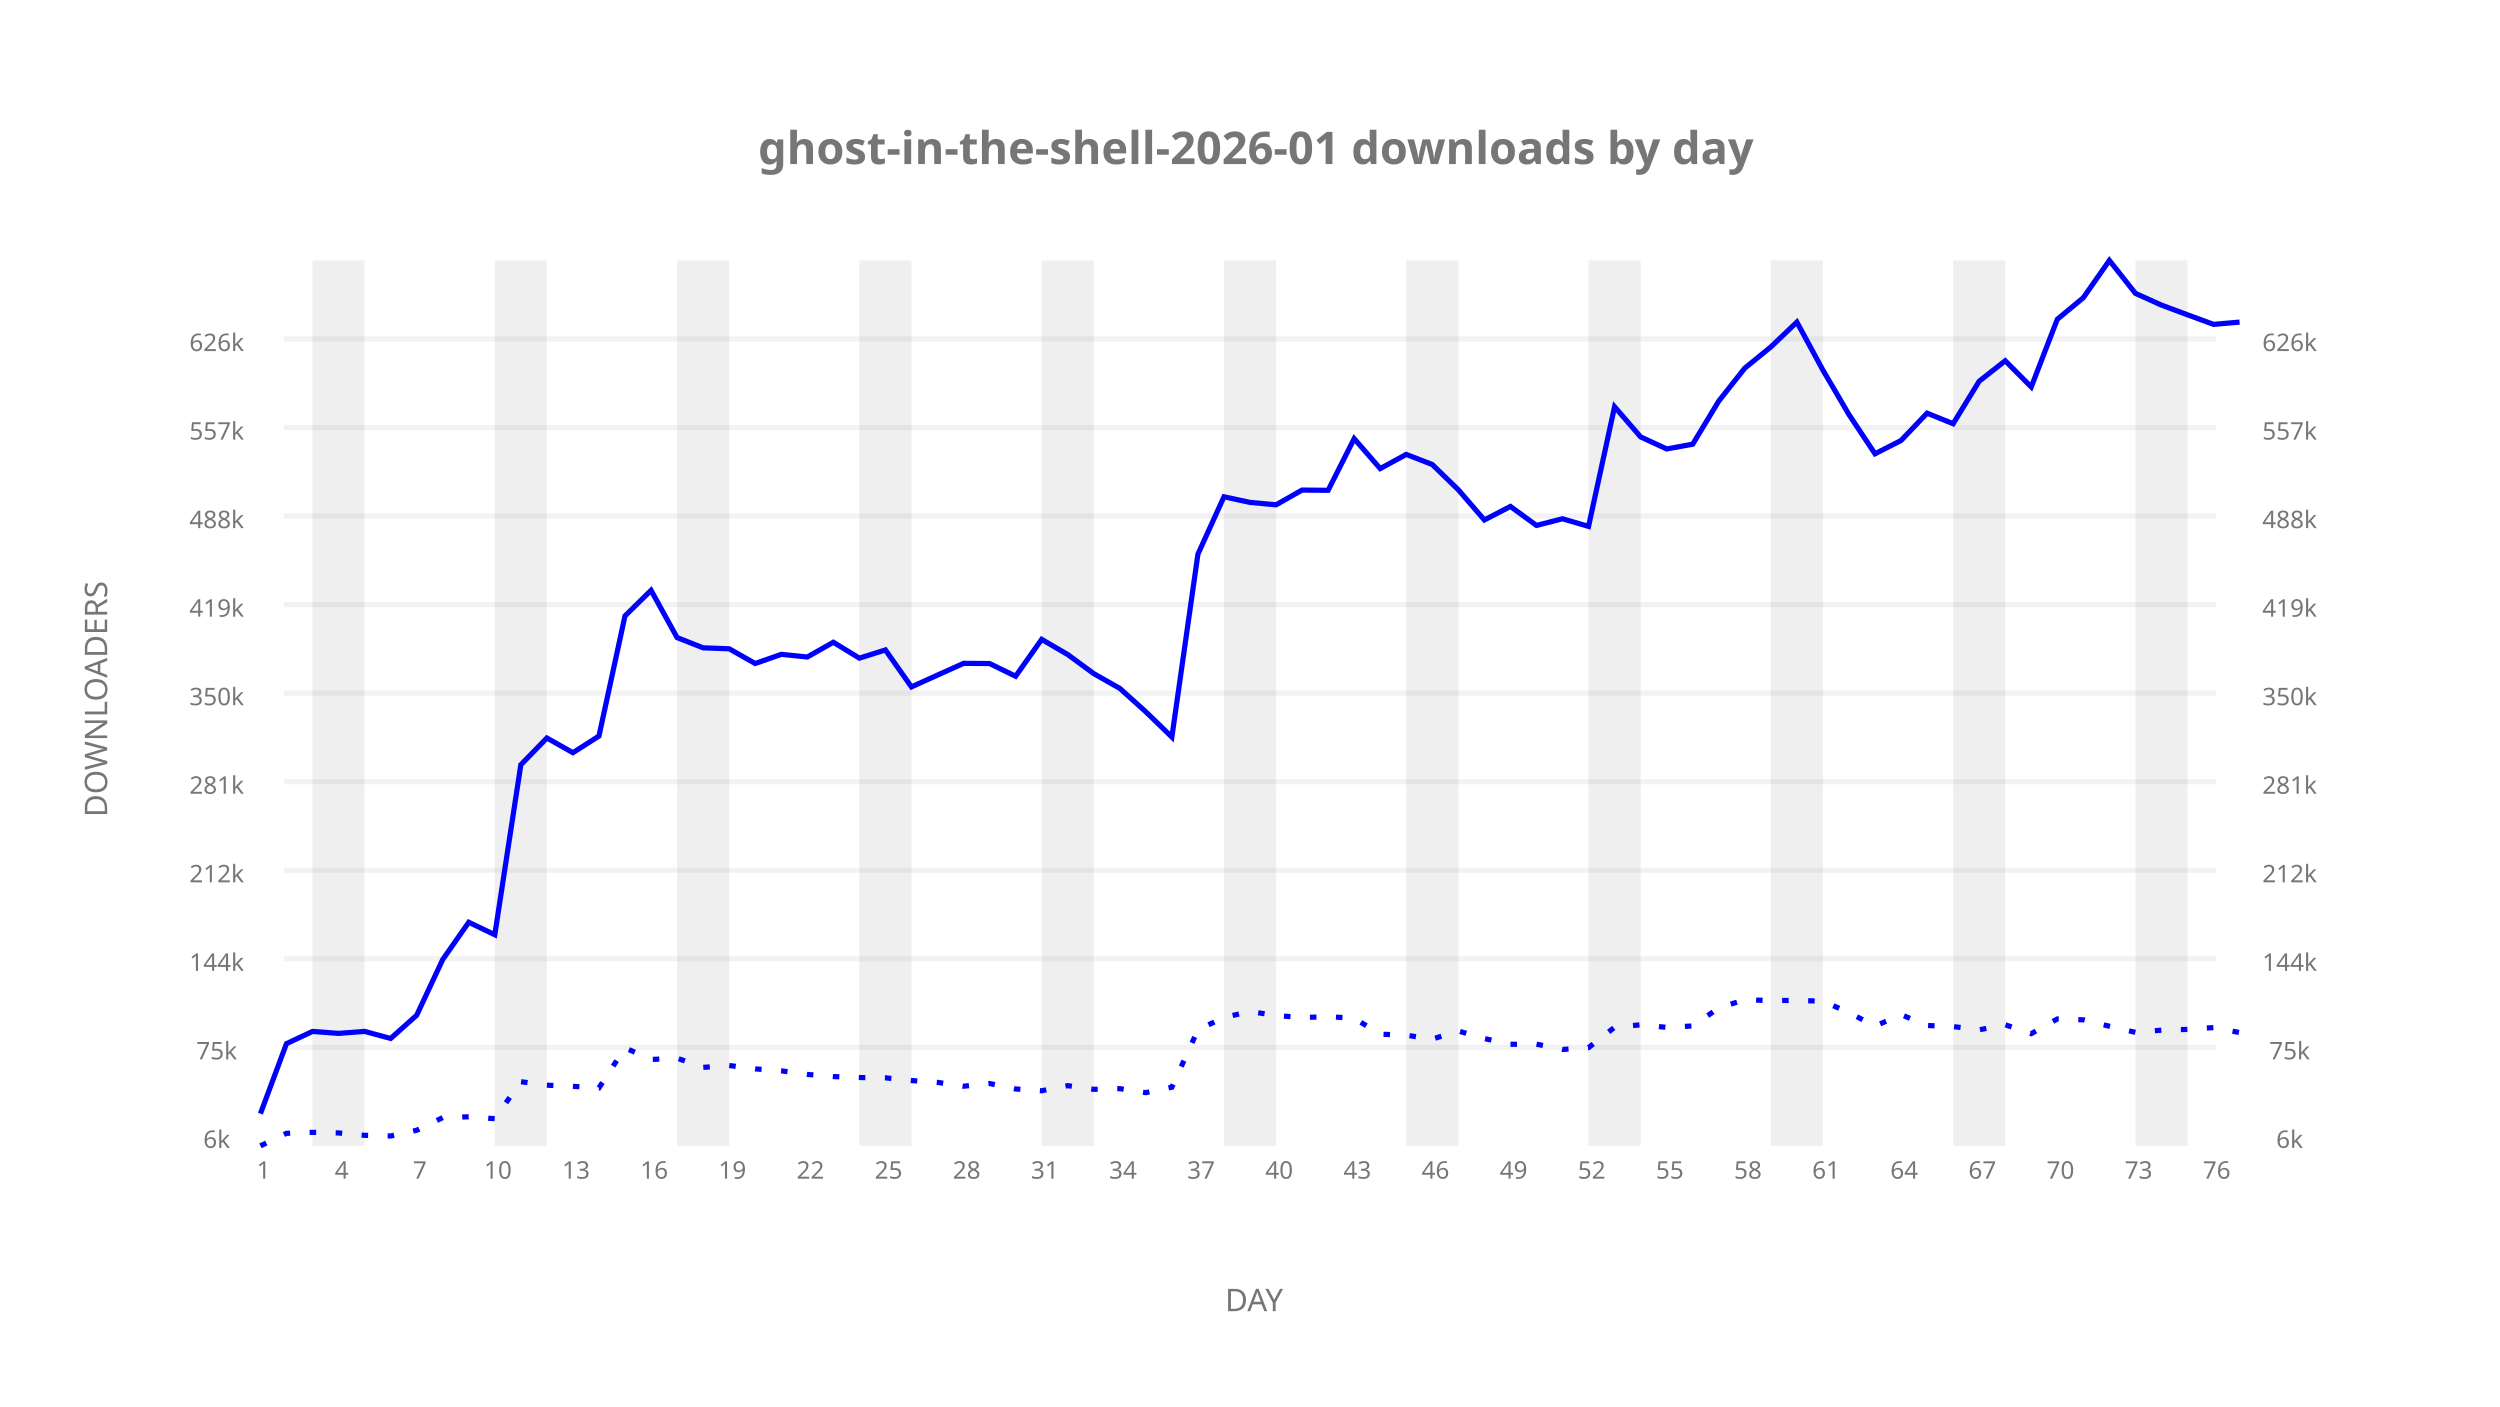
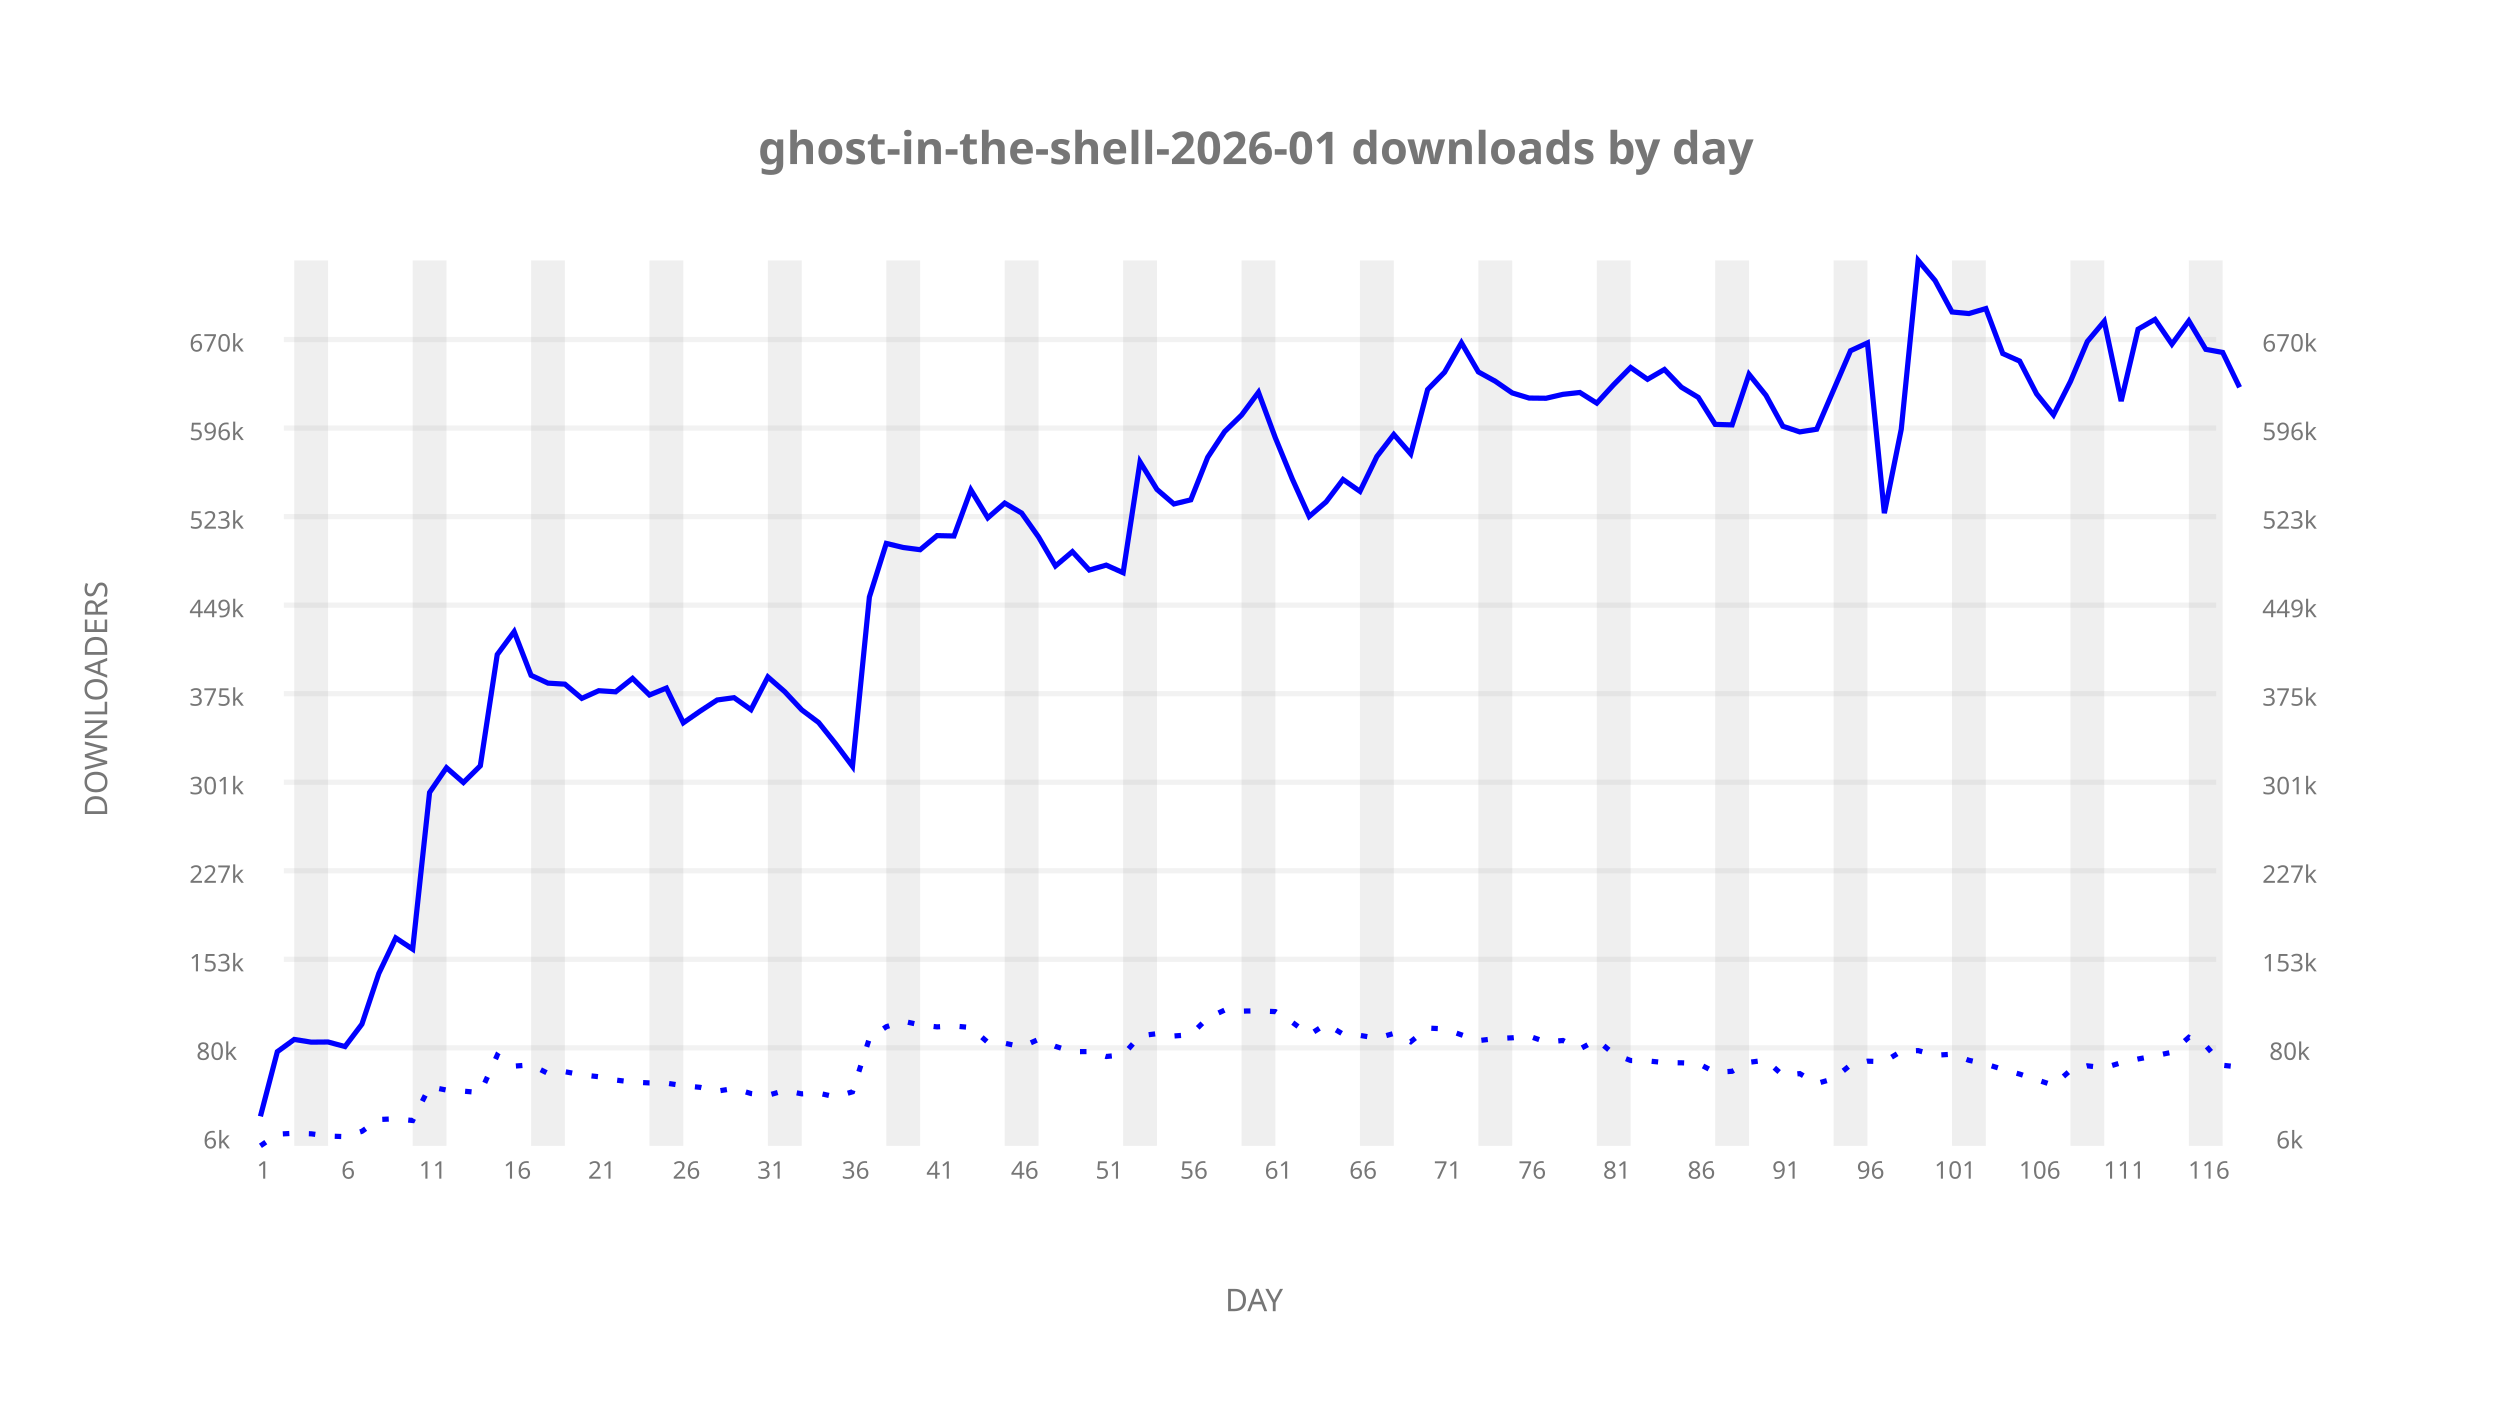
<svg xmlns="http://www.w3.org/2000/svg" xml:space="preserve" id="ghost-in-the-shell-2026-01-downloads-by-day-day" x="0px" y="0px" width="1920px" height="1080px" viewBox="0 0 1920 1080" enable-background="new 0 0 1920 1080" role="img">
  <g id="annotations">
    <text x="960" y="126" font-family="Atkinson Hyperlegible" font-size="26pt" text-anchor="middle" text-align="center" font-weight="600" font-style="normal" style="fill:rgb(118,118,118); fill-opacity:1; stroke:rgb(118,118,118); stroke-opacity:0; stroke-width:0.5"> ghost-in-the-shell-2026-01 downloads by day</text>
    <g id="axes-lines">
      <text x="960" y="1007" font-family="Atkinson Hyperlegible" font-size="18pt" text-anchor="middle" text-align="center" font-weight="500" font-style="normal" style="fill:rgb(118,118,118); fill-opacity:1; stroke:rgb(118,118,118); stroke-opacity:0; stroke-width:0.5"> DAY</text>
      <text x="73" y="540" font-family="Atkinson Hyperlegible" font-size="18pt" text-anchor="middle" text-align="center" dominant-baseline="central" font-weight="500" font-style="normal" style="fill:rgb(118,118,118); fill-opacity:1; stroke:rgb(118,118,118); stroke-opacity:0; stroke-width:0.5" transform="rotate(-90,73,540)"> DOWNLOADERS</text>
    </g>
    <g id="tic-y-label-lines">
-       <line x1="218" y1="804.366" x2="1702" y2="804.366" style="fill:rgb(0,0,255); fill-opacity:0; stroke:rgb(242,242,242); stroke-opacity:1; stroke-width:4" />
-       <line x1="218" y1="736.366" x2="1702" y2="736.366" style="fill:rgb(0,0,255); fill-opacity:0; stroke:rgb(242,242,242); stroke-opacity:1; stroke-width:4" />
-       <line x1="218" y1="668.366" x2="1702" y2="668.366" style="fill:rgb(0,0,255); fill-opacity:0; stroke:rgb(242,242,242); stroke-opacity:1; stroke-width:4" />
-       <line x1="218" y1="600.366" x2="1702" y2="600.366" style="fill:rgb(0,0,255); fill-opacity:0; stroke:rgb(242,242,242); stroke-opacity:1; stroke-width:4" />
-       <line x1="218" y1="532.366" x2="1702" y2="532.366" style="fill:rgb(0,0,255); fill-opacity:0; stroke:rgb(242,242,242); stroke-opacity:1; stroke-width:4" />
-       <line x1="218" y1="464.366" x2="1702" y2="464.366" style="fill:rgb(0,0,255); fill-opacity:0; stroke:rgb(242,242,242); stroke-opacity:1; stroke-width:4" />
-       <line x1="218" y1="396.366" x2="1702" y2="396.366" style="fill:rgb(0,0,255); fill-opacity:0; stroke:rgb(242,242,242); stroke-opacity:1; stroke-width:4" />
-       <line x1="218" y1="328.366" x2="1702" y2="328.366" style="fill:rgb(0,0,255); fill-opacity:0; stroke:rgb(242,242,242); stroke-opacity:1; stroke-width:4" />
-       <line x1="218" y1="260.366" x2="1702" y2="260.366" style="fill:rgb(0,0,255); fill-opacity:0; stroke:rgb(242,242,242); stroke-opacity:1; stroke-width:4" />
+       <line x1="218" y1="804.746" x2="1702" y2="804.746" style="fill:rgb(0,0,255); fill-opacity:0; stroke:rgb(242,242,242); stroke-opacity:1; stroke-width:4" />
+       <line x1="218" y1="736.746" x2="1702" y2="736.746" style="fill:rgb(0,0,255); fill-opacity:0; stroke:rgb(242,242,242); stroke-opacity:1; stroke-width:4" />
+       <line x1="218" y1="668.746" x2="1702" y2="668.746" style="fill:rgb(0,0,255); fill-opacity:0; stroke:rgb(242,242,242); stroke-opacity:1; stroke-width:4" />
+       <line x1="218" y1="600.746" x2="1702" y2="600.746" style="fill:rgb(0,0,255); fill-opacity:0; stroke:rgb(242,242,242); stroke-opacity:1; stroke-width:4" />
+       <line x1="218" y1="532.746" x2="1702" y2="532.746" style="fill:rgb(0,0,255); fill-opacity:0; stroke:rgb(242,242,242); stroke-opacity:1; stroke-width:4" />
+       <line x1="218" y1="464.746" x2="1702" y2="464.746" style="fill:rgb(0,0,255); fill-opacity:0; stroke:rgb(242,242,242); stroke-opacity:1; stroke-width:4" />
+       <line x1="218" y1="396.746" x2="1702" y2="396.746" style="fill:rgb(0,0,255); fill-opacity:0; stroke:rgb(242,242,242); stroke-opacity:1; stroke-width:4" />
+       <line x1="218" y1="328.746" x2="1702" y2="328.746" style="fill:rgb(0,0,255); fill-opacity:0; stroke:rgb(242,242,242); stroke-opacity:1; stroke-width:4" />
+       <line x1="218" y1="260.746" x2="1702" y2="260.746" style="fill:rgb(0,0,255); fill-opacity:0; stroke:rgb(242,242,242); stroke-opacity:1; stroke-width:4" />
    </g>
    <g id="tic-x-labels">
      <text x="200" y="898" font-family="Atkinson Hyperlegible" font-size="14pt" text-anchor="middle" text-align="center" dominant-baseline="central" font-weight="400" font-style="normal" style="fill:rgb(118,118,118); fill-opacity:1; stroke:rgb(118,118,118); stroke-opacity:0; stroke-width:0.5"> 1</text>
-       <text x="260" y="898" font-family="Atkinson Hyperlegible" font-size="14pt" text-anchor="middle" text-align="center" dominant-baseline="central" font-weight="400" font-style="normal" style="fill:rgb(118,118,118); fill-opacity:1; stroke:rgb(118,118,118); stroke-opacity:0; stroke-width:0.5"> 4</text>
-       <text x="320" y="898" font-family="Atkinson Hyperlegible" font-size="14pt" text-anchor="middle" text-align="center" dominant-baseline="central" font-weight="400" font-style="normal" style="fill:rgb(118,118,118); fill-opacity:1; stroke:rgb(118,118,118); stroke-opacity:0; stroke-width:0.5"> 7</text>
-       <text x="380" y="898" font-family="Atkinson Hyperlegible" font-size="14pt" text-anchor="middle" text-align="center" dominant-baseline="central" font-weight="400" font-style="normal" style="fill:rgb(118,118,118); fill-opacity:1; stroke:rgb(118,118,118); stroke-opacity:0; stroke-width:0.5"> 10</text>
-       <text x="440" y="898" font-family="Atkinson Hyperlegible" font-size="14pt" text-anchor="middle" text-align="center" dominant-baseline="central" font-weight="400" font-style="normal" style="fill:rgb(118,118,118); fill-opacity:1; stroke:rgb(118,118,118); stroke-opacity:0; stroke-width:0.5"> 13</text>
-       <text x="500" y="898" font-family="Atkinson Hyperlegible" font-size="14pt" text-anchor="middle" text-align="center" dominant-baseline="central" font-weight="400" font-style="normal" style="fill:rgb(118,118,118); fill-opacity:1; stroke:rgb(118,118,118); stroke-opacity:0; stroke-width:0.5"> 16</text>
-       <text x="560" y="898" font-family="Atkinson Hyperlegible" font-size="14pt" text-anchor="middle" text-align="center" dominant-baseline="central" font-weight="400" font-style="normal" style="fill:rgb(118,118,118); fill-opacity:1; stroke:rgb(118,118,118); stroke-opacity:0; stroke-width:0.5"> 19</text>
-       <text x="620" y="898" font-family="Atkinson Hyperlegible" font-size="14pt" text-anchor="middle" text-align="center" dominant-baseline="central" font-weight="400" font-style="normal" style="fill:rgb(118,118,118); fill-opacity:1; stroke:rgb(118,118,118); stroke-opacity:0; stroke-width:0.5"> 22</text>
-       <text x="680" y="898" font-family="Atkinson Hyperlegible" font-size="14pt" text-anchor="middle" text-align="center" dominant-baseline="central" font-weight="400" font-style="normal" style="fill:rgb(118,118,118); fill-opacity:1; stroke:rgb(118,118,118); stroke-opacity:0; stroke-width:0.5"> 25</text>
-       <text x="740" y="898" font-family="Atkinson Hyperlegible" font-size="14pt" text-anchor="middle" text-align="center" dominant-baseline="central" font-weight="400" font-style="normal" style="fill:rgb(118,118,118); fill-opacity:1; stroke:rgb(118,118,118); stroke-opacity:0; stroke-width:0.5"> 28</text>
-       <text x="800" y="898" font-family="Atkinson Hyperlegible" font-size="14pt" text-anchor="middle" text-align="center" dominant-baseline="central" font-weight="400" font-style="normal" style="fill:rgb(118,118,118); fill-opacity:1; stroke:rgb(118,118,118); stroke-opacity:0; stroke-width:0.5"> 31</text>
-       <text x="860" y="898" font-family="Atkinson Hyperlegible" font-size="14pt" text-anchor="middle" text-align="center" dominant-baseline="central" font-weight="400" font-style="normal" style="fill:rgb(118,118,118); fill-opacity:1; stroke:rgb(118,118,118); stroke-opacity:0; stroke-width:0.5"> 34</text>
-       <text x="920" y="898" font-family="Atkinson Hyperlegible" font-size="14pt" text-anchor="middle" text-align="center" dominant-baseline="central" font-weight="400" font-style="normal" style="fill:rgb(118,118,118); fill-opacity:1; stroke:rgb(118,118,118); stroke-opacity:0; stroke-width:0.5"> 37</text>
-       <text x="980" y="898" font-family="Atkinson Hyperlegible" font-size="14pt" text-anchor="middle" text-align="center" dominant-baseline="central" font-weight="400" font-style="normal" style="fill:rgb(118,118,118); fill-opacity:1; stroke:rgb(118,118,118); stroke-opacity:0; stroke-width:0.5"> 40</text>
-       <text x="1040" y="898" font-family="Atkinson Hyperlegible" font-size="14pt" text-anchor="middle" text-align="center" dominant-baseline="central" font-weight="400" font-style="normal" style="fill:rgb(118,118,118); fill-opacity:1; stroke:rgb(118,118,118); stroke-opacity:0; stroke-width:0.5"> 43</text>
-       <text x="1100" y="898" font-family="Atkinson Hyperlegible" font-size="14pt" text-anchor="middle" text-align="center" dominant-baseline="central" font-weight="400" font-style="normal" style="fill:rgb(118,118,118); fill-opacity:1; stroke:rgb(118,118,118); stroke-opacity:0; stroke-width:0.5"> 46</text>
-       <text x="1160" y="898" font-family="Atkinson Hyperlegible" font-size="14pt" text-anchor="middle" text-align="center" dominant-baseline="central" font-weight="400" font-style="normal" style="fill:rgb(118,118,118); fill-opacity:1; stroke:rgb(118,118,118); stroke-opacity:0; stroke-width:0.5"> 49</text>
-       <text x="1220" y="898" font-family="Atkinson Hyperlegible" font-size="14pt" text-anchor="middle" text-align="center" dominant-baseline="central" font-weight="400" font-style="normal" style="fill:rgb(118,118,118); fill-opacity:1; stroke:rgb(118,118,118); stroke-opacity:0; stroke-width:0.5"> 52</text>
-       <text x="1280" y="898" font-family="Atkinson Hyperlegible" font-size="14pt" text-anchor="middle" text-align="center" dominant-baseline="central" font-weight="400" font-style="normal" style="fill:rgb(118,118,118); fill-opacity:1; stroke:rgb(118,118,118); stroke-opacity:0; stroke-width:0.5"> 55</text>
-       <text x="1340" y="898" font-family="Atkinson Hyperlegible" font-size="14pt" text-anchor="middle" text-align="center" dominant-baseline="central" font-weight="400" font-style="normal" style="fill:rgb(118,118,118); fill-opacity:1; stroke:rgb(118,118,118); stroke-opacity:0; stroke-width:0.5"> 58</text>
-       <text x="1400" y="898" font-family="Atkinson Hyperlegible" font-size="14pt" text-anchor="middle" text-align="center" dominant-baseline="central" font-weight="400" font-style="normal" style="fill:rgb(118,118,118); fill-opacity:1; stroke:rgb(118,118,118); stroke-opacity:0; stroke-width:0.5"> 61</text>
-       <text x="1460" y="898" font-family="Atkinson Hyperlegible" font-size="14pt" text-anchor="middle" text-align="center" dominant-baseline="central" font-weight="400" font-style="normal" style="fill:rgb(118,118,118); fill-opacity:1; stroke:rgb(118,118,118); stroke-opacity:0; stroke-width:0.5"> 64</text>
-       <text x="1520" y="898" font-family="Atkinson Hyperlegible" font-size="14pt" text-anchor="middle" text-align="center" dominant-baseline="central" font-weight="400" font-style="normal" style="fill:rgb(118,118,118); fill-opacity:1; stroke:rgb(118,118,118); stroke-opacity:0; stroke-width:0.5"> 67</text>
-       <text x="1580" y="898" font-family="Atkinson Hyperlegible" font-size="14pt" text-anchor="middle" text-align="center" dominant-baseline="central" font-weight="400" font-style="normal" style="fill:rgb(118,118,118); fill-opacity:1; stroke:rgb(118,118,118); stroke-opacity:0; stroke-width:0.5"> 70</text>
-       <text x="1640" y="898" font-family="Atkinson Hyperlegible" font-size="14pt" text-anchor="middle" text-align="center" dominant-baseline="central" font-weight="400" font-style="normal" style="fill:rgb(118,118,118); fill-opacity:1; stroke:rgb(118,118,118); stroke-opacity:0; stroke-width:0.5"> 73</text>
-       <text x="1700" y="898" font-family="Atkinson Hyperlegible" font-size="14pt" text-anchor="middle" text-align="center" dominant-baseline="central" font-weight="400" font-style="normal" style="fill:rgb(118,118,118); fill-opacity:1; stroke:rgb(118,118,118); stroke-opacity:0; stroke-width:0.5"> 76</text>
+       <text x="264.957" y="898" font-family="Atkinson Hyperlegible" font-size="14pt" text-anchor="middle" text-align="center" dominant-baseline="central" font-weight="400" font-style="normal" style="fill:rgb(118,118,118); fill-opacity:1; stroke:rgb(118,118,118); stroke-opacity:0; stroke-width:0.5"> 6</text>
+       <text x="329.915" y="898" font-family="Atkinson Hyperlegible" font-size="14pt" text-anchor="middle" text-align="center" dominant-baseline="central" font-weight="400" font-style="normal" style="fill:rgb(118,118,118); fill-opacity:1; stroke:rgb(118,118,118); stroke-opacity:0; stroke-width:0.5"> 11</text>
+       <text x="394.872" y="898" font-family="Atkinson Hyperlegible" font-size="14pt" text-anchor="middle" text-align="center" dominant-baseline="central" font-weight="400" font-style="normal" style="fill:rgb(118,118,118); fill-opacity:1; stroke:rgb(118,118,118); stroke-opacity:0; stroke-width:0.5"> 16</text>
+       <text x="459.829" y="898" font-family="Atkinson Hyperlegible" font-size="14pt" text-anchor="middle" text-align="center" dominant-baseline="central" font-weight="400" font-style="normal" style="fill:rgb(118,118,118); fill-opacity:1; stroke:rgb(118,118,118); stroke-opacity:0; stroke-width:0.5"> 21</text>
+       <text x="524.786" y="898" font-family="Atkinson Hyperlegible" font-size="14pt" text-anchor="middle" text-align="center" dominant-baseline="central" font-weight="400" font-style="normal" style="fill:rgb(118,118,118); fill-opacity:1; stroke:rgb(118,118,118); stroke-opacity:0; stroke-width:0.5"> 26</text>
+       <text x="589.744" y="898" font-family="Atkinson Hyperlegible" font-size="14pt" text-anchor="middle" text-align="center" dominant-baseline="central" font-weight="400" font-style="normal" style="fill:rgb(118,118,118); fill-opacity:1; stroke:rgb(118,118,118); stroke-opacity:0; stroke-width:0.5"> 31</text>
+       <text x="654.701" y="898" font-family="Atkinson Hyperlegible" font-size="14pt" text-anchor="middle" text-align="center" dominant-baseline="central" font-weight="400" font-style="normal" style="fill:rgb(118,118,118); fill-opacity:1; stroke:rgb(118,118,118); stroke-opacity:0; stroke-width:0.5"> 36</text>
+       <text x="719.658" y="898" font-family="Atkinson Hyperlegible" font-size="14pt" text-anchor="middle" text-align="center" dominant-baseline="central" font-weight="400" font-style="normal" style="fill:rgb(118,118,118); fill-opacity:1; stroke:rgb(118,118,118); stroke-opacity:0; stroke-width:0.5"> 41</text>
+       <text x="784.615" y="898" font-family="Atkinson Hyperlegible" font-size="14pt" text-anchor="middle" text-align="center" dominant-baseline="central" font-weight="400" font-style="normal" style="fill:rgb(118,118,118); fill-opacity:1; stroke:rgb(118,118,118); stroke-opacity:0; stroke-width:0.5"> 46</text>
+       <text x="849.573" y="898" font-family="Atkinson Hyperlegible" font-size="14pt" text-anchor="middle" text-align="center" dominant-baseline="central" font-weight="400" font-style="normal" style="fill:rgb(118,118,118); fill-opacity:1; stroke:rgb(118,118,118); stroke-opacity:0; stroke-width:0.5"> 51</text>
+       <text x="914.53" y="898" font-family="Atkinson Hyperlegible" font-size="14pt" text-anchor="middle" text-align="center" dominant-baseline="central" font-weight="400" font-style="normal" style="fill:rgb(118,118,118); fill-opacity:1; stroke:rgb(118,118,118); stroke-opacity:0; stroke-width:0.5"> 56</text>
+       <text x="979.487" y="898" font-family="Atkinson Hyperlegible" font-size="14pt" text-anchor="middle" text-align="center" dominant-baseline="central" font-weight="400" font-style="normal" style="fill:rgb(118,118,118); fill-opacity:1; stroke:rgb(118,118,118); stroke-opacity:0; stroke-width:0.5"> 61</text>
+       <text x="1044.444" y="898" font-family="Atkinson Hyperlegible" font-size="14pt" text-anchor="middle" text-align="center" dominant-baseline="central" font-weight="400" font-style="normal" style="fill:rgb(118,118,118); fill-opacity:1; stroke:rgb(118,118,118); stroke-opacity:0; stroke-width:0.5"> 66</text>
+       <text x="1109.402" y="898" font-family="Atkinson Hyperlegible" font-size="14pt" text-anchor="middle" text-align="center" dominant-baseline="central" font-weight="400" font-style="normal" style="fill:rgb(118,118,118); fill-opacity:1; stroke:rgb(118,118,118); stroke-opacity:0; stroke-width:0.5"> 71</text>
+       <text x="1174.359" y="898" font-family="Atkinson Hyperlegible" font-size="14pt" text-anchor="middle" text-align="center" dominant-baseline="central" font-weight="400" font-style="normal" style="fill:rgb(118,118,118); fill-opacity:1; stroke:rgb(118,118,118); stroke-opacity:0; stroke-width:0.5"> 76</text>
+       <text x="1239.316" y="898" font-family="Atkinson Hyperlegible" font-size="14pt" text-anchor="middle" text-align="center" dominant-baseline="central" font-weight="400" font-style="normal" style="fill:rgb(118,118,118); fill-opacity:1; stroke:rgb(118,118,118); stroke-opacity:0; stroke-width:0.5"> 81</text>
+       <text x="1304.274" y="898" font-family="Atkinson Hyperlegible" font-size="14pt" text-anchor="middle" text-align="center" dominant-baseline="central" font-weight="400" font-style="normal" style="fill:rgb(118,118,118); fill-opacity:1; stroke:rgb(118,118,118); stroke-opacity:0; stroke-width:0.5"> 86</text>
+       <text x="1369.231" y="898" font-family="Atkinson Hyperlegible" font-size="14pt" text-anchor="middle" text-align="center" dominant-baseline="central" font-weight="400" font-style="normal" style="fill:rgb(118,118,118); fill-opacity:1; stroke:rgb(118,118,118); stroke-opacity:0; stroke-width:0.5"> 91</text>
+       <text x="1434.188" y="898" font-family="Atkinson Hyperlegible" font-size="14pt" text-anchor="middle" text-align="center" dominant-baseline="central" font-weight="400" font-style="normal" style="fill:rgb(118,118,118); fill-opacity:1; stroke:rgb(118,118,118); stroke-opacity:0; stroke-width:0.5"> 96</text>
+       <text x="1499.145" y="898" font-family="Atkinson Hyperlegible" font-size="14pt" text-anchor="middle" text-align="center" dominant-baseline="central" font-weight="400" font-style="normal" style="fill:rgb(118,118,118); fill-opacity:1; stroke:rgb(118,118,118); stroke-opacity:0; stroke-width:0.5"> 101</text>
+       <text x="1564.103" y="898" font-family="Atkinson Hyperlegible" font-size="14pt" text-anchor="middle" text-align="center" dominant-baseline="central" font-weight="400" font-style="normal" style="fill:rgb(118,118,118); fill-opacity:1; stroke:rgb(118,118,118); stroke-opacity:0; stroke-width:0.5"> 106</text>
+       <text x="1629.06" y="898" font-family="Atkinson Hyperlegible" font-size="14pt" text-anchor="middle" text-align="center" dominant-baseline="central" font-weight="400" font-style="normal" style="fill:rgb(118,118,118); fill-opacity:1; stroke:rgb(118,118,118); stroke-opacity:0; stroke-width:0.5"> 111</text>
+       <text x="1694.017" y="898" font-family="Atkinson Hyperlegible" font-size="14pt" text-anchor="middle" text-align="center" dominant-baseline="central" font-weight="400" font-style="normal" style="fill:rgb(118,118,118); fill-opacity:1; stroke:rgb(118,118,118); stroke-opacity:0; stroke-width:0.5"> 116</text>
    </g>
    <g id="tic-y-labels">
-       <text x="164" y="874.366" font-family="Atkinson Hyperlegible" font-size="14pt" text-anchor="middle" text-align="center" dominant-baseline="central" font-weight="400" font-style="normal" style="fill:rgb(118,118,118); fill-opacity:1; stroke:rgb(118,118,118); stroke-opacity:0; stroke-width:0.5"> 6k</text>
-       <text x="1756" y="874.366" font-family="Atkinson Hyperlegible" font-size="14pt" text-anchor="middle" text-align="center" dominant-baseline="central" font-weight="400" font-style="normal" style="fill:rgb(118,118,118); fill-opacity:1; stroke:rgb(118,118,118); stroke-opacity:0; stroke-width:0.5"> 6k</text>
-       <text x="164" y="806.366" font-family="Atkinson Hyperlegible" font-size="14pt" text-anchor="middle" text-align="center" dominant-baseline="central" font-weight="400" font-style="normal" style="fill:rgb(118,118,118); fill-opacity:1; stroke:rgb(118,118,118); stroke-opacity:0; stroke-width:0.5"> 75k</text>
-       <text x="1756" y="806.366" font-family="Atkinson Hyperlegible" font-size="14pt" text-anchor="middle" text-align="center" dominant-baseline="central" font-weight="400" font-style="normal" style="fill:rgb(118,118,118); fill-opacity:1; stroke:rgb(118,118,118); stroke-opacity:0; stroke-width:0.5"> 75k</text>
-       <text x="164" y="738.366" font-family="Atkinson Hyperlegible" font-size="14pt" text-anchor="middle" text-align="center" dominant-baseline="central" font-weight="400" font-style="normal" style="fill:rgb(118,118,118); fill-opacity:1; stroke:rgb(118,118,118); stroke-opacity:0; stroke-width:0.5"> 144k</text>
-       <text x="1756" y="738.366" font-family="Atkinson Hyperlegible" font-size="14pt" text-anchor="middle" text-align="center" dominant-baseline="central" font-weight="400" font-style="normal" style="fill:rgb(118,118,118); fill-opacity:1; stroke:rgb(118,118,118); stroke-opacity:0; stroke-width:0.5"> 144k</text>
-       <text x="164" y="670.366" font-family="Atkinson Hyperlegible" font-size="14pt" text-anchor="middle" text-align="center" dominant-baseline="central" font-weight="400" font-style="normal" style="fill:rgb(118,118,118); fill-opacity:1; stroke:rgb(118,118,118); stroke-opacity:0; stroke-width:0.5"> 212k</text>
-       <text x="1756" y="670.366" font-family="Atkinson Hyperlegible" font-size="14pt" text-anchor="middle" text-align="center" dominant-baseline="central" font-weight="400" font-style="normal" style="fill:rgb(118,118,118); fill-opacity:1; stroke:rgb(118,118,118); stroke-opacity:0; stroke-width:0.5"> 212k</text>
-       <text x="164" y="602.366" font-family="Atkinson Hyperlegible" font-size="14pt" text-anchor="middle" text-align="center" dominant-baseline="central" font-weight="400" font-style="normal" style="fill:rgb(118,118,118); fill-opacity:1; stroke:rgb(118,118,118); stroke-opacity:0; stroke-width:0.5"> 281k</text>
-       <text x="1756" y="602.366" font-family="Atkinson Hyperlegible" font-size="14pt" text-anchor="middle" text-align="center" dominant-baseline="central" font-weight="400" font-style="normal" style="fill:rgb(118,118,118); fill-opacity:1; stroke:rgb(118,118,118); stroke-opacity:0; stroke-width:0.5"> 281k</text>
-       <text x="164" y="534.366" font-family="Atkinson Hyperlegible" font-size="14pt" text-anchor="middle" text-align="center" dominant-baseline="central" font-weight="400" font-style="normal" style="fill:rgb(118,118,118); fill-opacity:1; stroke:rgb(118,118,118); stroke-opacity:0; stroke-width:0.5"> 350k</text>
-       <text x="1756" y="534.366" font-family="Atkinson Hyperlegible" font-size="14pt" text-anchor="middle" text-align="center" dominant-baseline="central" font-weight="400" font-style="normal" style="fill:rgb(118,118,118); fill-opacity:1; stroke:rgb(118,118,118); stroke-opacity:0; stroke-width:0.5"> 350k</text>
-       <text x="164" y="466.366" font-family="Atkinson Hyperlegible" font-size="14pt" text-anchor="middle" text-align="center" dominant-baseline="central" font-weight="400" font-style="normal" style="fill:rgb(118,118,118); fill-opacity:1; stroke:rgb(118,118,118); stroke-opacity:0; stroke-width:0.5"> 419k</text>
-       <text x="1756" y="466.366" font-family="Atkinson Hyperlegible" font-size="14pt" text-anchor="middle" text-align="center" dominant-baseline="central" font-weight="400" font-style="normal" style="fill:rgb(118,118,118); fill-opacity:1; stroke:rgb(118,118,118); stroke-opacity:0; stroke-width:0.5"> 419k</text>
-       <text x="164" y="398.366" font-family="Atkinson Hyperlegible" font-size="14pt" text-anchor="middle" text-align="center" dominant-baseline="central" font-weight="400" font-style="normal" style="fill:rgb(118,118,118); fill-opacity:1; stroke:rgb(118,118,118); stroke-opacity:0; stroke-width:0.5"> 488k</text>
-       <text x="1756" y="398.366" font-family="Atkinson Hyperlegible" font-size="14pt" text-anchor="middle" text-align="center" dominant-baseline="central" font-weight="400" font-style="normal" style="fill:rgb(118,118,118); fill-opacity:1; stroke:rgb(118,118,118); stroke-opacity:0; stroke-width:0.5"> 488k</text>
-       <text x="164" y="330.366" font-family="Atkinson Hyperlegible" font-size="14pt" text-anchor="middle" text-align="center" dominant-baseline="central" font-weight="400" font-style="normal" style="fill:rgb(118,118,118); fill-opacity:1; stroke:rgb(118,118,118); stroke-opacity:0; stroke-width:0.5"> 557k</text>
-       <text x="1756" y="330.366" font-family="Atkinson Hyperlegible" font-size="14pt" text-anchor="middle" text-align="center" dominant-baseline="central" font-weight="400" font-style="normal" style="fill:rgb(118,118,118); fill-opacity:1; stroke:rgb(118,118,118); stroke-opacity:0; stroke-width:0.5"> 557k</text>
-       <text x="164" y="262.366" font-family="Atkinson Hyperlegible" font-size="14pt" text-anchor="middle" text-align="center" dominant-baseline="central" font-weight="400" font-style="normal" style="fill:rgb(118,118,118); fill-opacity:1; stroke:rgb(118,118,118); stroke-opacity:0; stroke-width:0.5"> 626k</text>
-       <text x="1756" y="262.366" font-family="Atkinson Hyperlegible" font-size="14pt" text-anchor="middle" text-align="center" dominant-baseline="central" font-weight="400" font-style="normal" style="fill:rgb(118,118,118); fill-opacity:1; stroke:rgb(118,118,118); stroke-opacity:0; stroke-width:0.5"> 626k</text>
+       <text x="164" y="874.746" font-family="Atkinson Hyperlegible" font-size="14pt" text-anchor="middle" text-align="center" dominant-baseline="central" font-weight="400" font-style="normal" style="fill:rgb(118,118,118); fill-opacity:1; stroke:rgb(118,118,118); stroke-opacity:0; stroke-width:0.5"> 6k</text>
+       <text x="1756" y="874.746" font-family="Atkinson Hyperlegible" font-size="14pt" text-anchor="middle" text-align="center" dominant-baseline="central" font-weight="400" font-style="normal" style="fill:rgb(118,118,118); fill-opacity:1; stroke:rgb(118,118,118); stroke-opacity:0; stroke-width:0.5"> 6k</text>
+       <text x="164" y="806.746" font-family="Atkinson Hyperlegible" font-size="14pt" text-anchor="middle" text-align="center" dominant-baseline="central" font-weight="400" font-style="normal" style="fill:rgb(118,118,118); fill-opacity:1; stroke:rgb(118,118,118); stroke-opacity:0; stroke-width:0.5"> 80k</text>
+       <text x="1756" y="806.746" font-family="Atkinson Hyperlegible" font-size="14pt" text-anchor="middle" text-align="center" dominant-baseline="central" font-weight="400" font-style="normal" style="fill:rgb(118,118,118); fill-opacity:1; stroke:rgb(118,118,118); stroke-opacity:0; stroke-width:0.5"> 80k</text>
+       <text x="164" y="738.746" font-family="Atkinson Hyperlegible" font-size="14pt" text-anchor="middle" text-align="center" dominant-baseline="central" font-weight="400" font-style="normal" style="fill:rgb(118,118,118); fill-opacity:1; stroke:rgb(118,118,118); stroke-opacity:0; stroke-width:0.5"> 153k</text>
+       <text x="1756" y="738.746" font-family="Atkinson Hyperlegible" font-size="14pt" text-anchor="middle" text-align="center" dominant-baseline="central" font-weight="400" font-style="normal" style="fill:rgb(118,118,118); fill-opacity:1; stroke:rgb(118,118,118); stroke-opacity:0; stroke-width:0.5"> 153k</text>
+       <text x="164" y="670.746" font-family="Atkinson Hyperlegible" font-size="14pt" text-anchor="middle" text-align="center" dominant-baseline="central" font-weight="400" font-style="normal" style="fill:rgb(118,118,118); fill-opacity:1; stroke:rgb(118,118,118); stroke-opacity:0; stroke-width:0.5"> 227k</text>
+       <text x="1756" y="670.746" font-family="Atkinson Hyperlegible" font-size="14pt" text-anchor="middle" text-align="center" dominant-baseline="central" font-weight="400" font-style="normal" style="fill:rgb(118,118,118); fill-opacity:1; stroke:rgb(118,118,118); stroke-opacity:0; stroke-width:0.5"> 227k</text>
+       <text x="164" y="602.746" font-family="Atkinson Hyperlegible" font-size="14pt" text-anchor="middle" text-align="center" dominant-baseline="central" font-weight="400" font-style="normal" style="fill:rgb(118,118,118); fill-opacity:1; stroke:rgb(118,118,118); stroke-opacity:0; stroke-width:0.5"> 301k</text>
+       <text x="1756" y="602.746" font-family="Atkinson Hyperlegible" font-size="14pt" text-anchor="middle" text-align="center" dominant-baseline="central" font-weight="400" font-style="normal" style="fill:rgb(118,118,118); fill-opacity:1; stroke:rgb(118,118,118); stroke-opacity:0; stroke-width:0.5"> 301k</text>
+       <text x="164" y="534.746" font-family="Atkinson Hyperlegible" font-size="14pt" text-anchor="middle" text-align="center" dominant-baseline="central" font-weight="400" font-style="normal" style="fill:rgb(118,118,118); fill-opacity:1; stroke:rgb(118,118,118); stroke-opacity:0; stroke-width:0.5"> 375k</text>
+       <text x="1756" y="534.746" font-family="Atkinson Hyperlegible" font-size="14pt" text-anchor="middle" text-align="center" dominant-baseline="central" font-weight="400" font-style="normal" style="fill:rgb(118,118,118); fill-opacity:1; stroke:rgb(118,118,118); stroke-opacity:0; stroke-width:0.5"> 375k</text>
+       <text x="164" y="466.746" font-family="Atkinson Hyperlegible" font-size="14pt" text-anchor="middle" text-align="center" dominant-baseline="central" font-weight="400" font-style="normal" style="fill:rgb(118,118,118); fill-opacity:1; stroke:rgb(118,118,118); stroke-opacity:0; stroke-width:0.5"> 449k</text>
+       <text x="1756" y="466.746" font-family="Atkinson Hyperlegible" font-size="14pt" text-anchor="middle" text-align="center" dominant-baseline="central" font-weight="400" font-style="normal" style="fill:rgb(118,118,118); fill-opacity:1; stroke:rgb(118,118,118); stroke-opacity:0; stroke-width:0.5"> 449k</text>
+       <text x="164" y="398.746" font-family="Atkinson Hyperlegible" font-size="14pt" text-anchor="middle" text-align="center" dominant-baseline="central" font-weight="400" font-style="normal" style="fill:rgb(118,118,118); fill-opacity:1; stroke:rgb(118,118,118); stroke-opacity:0; stroke-width:0.5"> 523k</text>
+       <text x="1756" y="398.746" font-family="Atkinson Hyperlegible" font-size="14pt" text-anchor="middle" text-align="center" dominant-baseline="central" font-weight="400" font-style="normal" style="fill:rgb(118,118,118); fill-opacity:1; stroke:rgb(118,118,118); stroke-opacity:0; stroke-width:0.5"> 523k</text>
+       <text x="164" y="330.746" font-family="Atkinson Hyperlegible" font-size="14pt" text-anchor="middle" text-align="center" dominant-baseline="central" font-weight="400" font-style="normal" style="fill:rgb(118,118,118); fill-opacity:1; stroke:rgb(118,118,118); stroke-opacity:0; stroke-width:0.5"> 596k</text>
+       <text x="1756" y="330.746" font-family="Atkinson Hyperlegible" font-size="14pt" text-anchor="middle" text-align="center" dominant-baseline="central" font-weight="400" font-style="normal" style="fill:rgb(118,118,118); fill-opacity:1; stroke:rgb(118,118,118); stroke-opacity:0; stroke-width:0.5"> 596k</text>
+       <text x="164" y="262.746" font-family="Atkinson Hyperlegible" font-size="14pt" text-anchor="middle" text-align="center" dominant-baseline="central" font-weight="400" font-style="normal" style="fill:rgb(118,118,118); fill-opacity:1; stroke:rgb(118,118,118); stroke-opacity:0; stroke-width:0.5"> 670k</text>
+       <text x="1756" y="262.746" font-family="Atkinson Hyperlegible" font-size="14pt" text-anchor="middle" text-align="center" dominant-baseline="central" font-weight="400" font-style="normal" style="fill:rgb(118,118,118); fill-opacity:1; stroke:rgb(118,118,118); stroke-opacity:0; stroke-width:0.5"> 670k</text>
    </g>
  </g>
  <g id="weekend-bands-ghost-in-the-shell-2026-01 downloads by day">
-     <rect x="240" y="200" width="40" height="680" style="fill:rgb(148,148,148); fill-opacity:0.15; stroke:rgb(148,148,148); stroke-opacity:0; stroke-width:0" />
-     <rect x="380" y="200" width="40" height="680" style="fill:rgb(148,148,148); fill-opacity:0.15; stroke:rgb(148,148,148); stroke-opacity:0; stroke-width:0" />
-     <rect x="520" y="200" width="40" height="680" style="fill:rgb(148,148,148); fill-opacity:0.15; stroke:rgb(148,148,148); stroke-opacity:0; stroke-width:0" />
-     <rect x="660" y="200" width="40" height="680" style="fill:rgb(148,148,148); fill-opacity:0.15; stroke:rgb(148,148,148); stroke-opacity:0; stroke-width:0" />
-     <rect x="800" y="200" width="40" height="680" style="fill:rgb(148,148,148); fill-opacity:0.15; stroke:rgb(148,148,148); stroke-opacity:0; stroke-width:0" />
-     <rect x="940" y="200" width="40" height="680" style="fill:rgb(148,148,148); fill-opacity:0.15; stroke:rgb(148,148,148); stroke-opacity:0; stroke-width:0" />
-     <rect x="1080" y="200" width="40" height="680" style="fill:rgb(148,148,148); fill-opacity:0.15; stroke:rgb(148,148,148); stroke-opacity:0; stroke-width:0" />
-     <rect x="1220" y="200" width="40" height="680" style="fill:rgb(148,148,148); fill-opacity:0.15; stroke:rgb(148,148,148); stroke-opacity:0; stroke-width:0" />
-     <rect x="1360" y="200" width="40" height="680" style="fill:rgb(148,148,148); fill-opacity:0.15; stroke:rgb(148,148,148); stroke-opacity:0; stroke-width:0" />
-     <rect x="1500" y="200" width="40" height="680" style="fill:rgb(148,148,148); fill-opacity:0.15; stroke:rgb(148,148,148); stroke-opacity:0; stroke-width:0" />
-     <rect x="1640" y="200" width="40" height="680" style="fill:rgb(148,148,148); fill-opacity:0.15; stroke:rgb(148,148,148); stroke-opacity:0; stroke-width:0" />
+     <rect x="225.983" y="200" width="25.983" height="680" style="fill:rgb(148,148,148); fill-opacity:0.15; stroke:rgb(148,148,148); stroke-opacity:0; stroke-width:0" />
+     <rect x="316.923" y="200" width="25.983" height="680" style="fill:rgb(148,148,148); fill-opacity:0.15; stroke:rgb(148,148,148); stroke-opacity:0; stroke-width:0" />
+     <rect x="407.863" y="200" width="25.983" height="680" style="fill:rgb(148,148,148); fill-opacity:0.15; stroke:rgb(148,148,148); stroke-opacity:0; stroke-width:0" />
+     <rect x="498.803" y="200" width="25.983" height="680" style="fill:rgb(148,148,148); fill-opacity:0.15; stroke:rgb(148,148,148); stroke-opacity:0; stroke-width:0" />
+     <rect x="589.744" y="200" width="25.983" height="680" style="fill:rgb(148,148,148); fill-opacity:0.15; stroke:rgb(148,148,148); stroke-opacity:0; stroke-width:0" />
+     <rect x="680.684" y="200" width="25.983" height="680" style="fill:rgb(148,148,148); fill-opacity:0.15; stroke:rgb(148,148,148); stroke-opacity:0; stroke-width:0" />
+     <rect x="771.624" y="200" width="25.983" height="680" style="fill:rgb(148,148,148); fill-opacity:0.15; stroke:rgb(148,148,148); stroke-opacity:0; stroke-width:0" />
+     <rect x="862.564" y="200" width="25.983" height="680" style="fill:rgb(148,148,148); fill-opacity:0.15; stroke:rgb(148,148,148); stroke-opacity:0; stroke-width:0" />
+     <rect x="953.504" y="200" width="25.983" height="680" style="fill:rgb(148,148,148); fill-opacity:0.15; stroke:rgb(148,148,148); stroke-opacity:0; stroke-width:0" />
+     <rect x="1044.444" y="200" width="25.983" height="680" style="fill:rgb(148,148,148); fill-opacity:0.15; stroke:rgb(148,148,148); stroke-opacity:0; stroke-width:0" />
+     <rect x="1135.385" y="200" width="25.983" height="680" style="fill:rgb(148,148,148); fill-opacity:0.15; stroke:rgb(148,148,148); stroke-opacity:0; stroke-width:0" />
+     <rect x="1226.325" y="200" width="25.983" height="680" style="fill:rgb(148,148,148); fill-opacity:0.15; stroke:rgb(148,148,148); stroke-opacity:0; stroke-width:0" />
+     <rect x="1317.265" y="200" width="25.983" height="680" style="fill:rgb(148,148,148); fill-opacity:0.15; stroke:rgb(148,148,148); stroke-opacity:0; stroke-width:0" />
+     <rect x="1408.205" y="200" width="25.983" height="680" style="fill:rgb(148,148,148); fill-opacity:0.15; stroke:rgb(148,148,148); stroke-opacity:0; stroke-width:0" />
+     <rect x="1499.145" y="200" width="25.983" height="680" style="fill:rgb(148,148,148); fill-opacity:0.15; stroke:rgb(148,148,148); stroke-opacity:0; stroke-width:0" />
+     <rect x="1590.085" y="200" width="25.983" height="680" style="fill:rgb(148,148,148); fill-opacity:0.15; stroke:rgb(148,148,148); stroke-opacity:0; stroke-width:0" />
+     <rect x="1681.026" y="200" width="25.983" height="680" style="fill:rgb(148,148,148); fill-opacity:0.15; stroke:rgb(148,148,148); stroke-opacity:0; stroke-width:0" />
  </g>
  <g id="polyline-ghost-in-the-shell-2026-01 downloads by day">
-     <polyline points="200,855.29 220,801.54 240,792.135 260,793.644 280,792.108 300,797.535 320,779.724 340,736.93 360,708.306 380,717.883 400,587.345 420,566.793 440,578.073 460,565.288 480,473.017 500,453.373 520,489.653 540,497.532 560,498.269 580,509.578 600,502.546 620,504.575 640,493.252 660,505.453 680,499.157 700,527.525 720,518.477 740,509.456 760,509.602 780,519.345 800,491.036 820,502.678 840,517.352 860,528.685 880,546.671 900,566.066 920,425.621 940,381.539 960,385.843 980,387.701 1000,376.365 1020,376.558 1040,336.88 1060,359.875 1080,348.986 1100,356.766 1120,376.167 1140,399.333 1160,388.948 1180,403.536 1200,398.413 1220,404.276 1240,312.396 1260,335.54 1280,344.787 1300,341.145 1320,308.019 1340,282.729 1360,266.448 1380,247.377 1400,284.263 1420,318.402 1440,348.491 1460,338.3 1480,317.315 1500,325.42 1520,292.789 1540,277.074 1560,297.186 1580,245.23 1600,228.633 1620,200 1640,225.296 1660,234.32 1680,241.766 1700,249.122 1720,247.373 " style="fill:rgb(0,0,255); fill-opacity:0; stroke:rgb(0,0,255); stroke-opacity:1; stroke-width:4" />
+     <polyline points="200,857.375 212.991,807.703 225.983,798.294 238.974,800.373 251.966,800.258 264.957,803.758 277.949,786.54 290.94,747.58 303.932,720.333 316.923,728.946 329.915,608.604 342.906,589.624 355.897,600.974 368.889,588.134 381.88,502.703 394.872,485.124 407.863,518.644 420.855,524.65 433.846,525.434 446.838,536.344 459.829,530.467 472.821,531.309 485.812,521.007 498.803,533.738 511.795,528.441 524.786,555.104 537.778,546.094 550.769,537.598 563.761,535.808 576.752,545.022 589.744,519.901 602.735,531.267 615.726,545.172 628.718,554.902 641.709,571.169 654.701,588.537 667.692,458.5 680.684,417.349 693.675,420.472 706.667,422.182 719.658,411.35 732.65,411.649 745.641,376.272 758.632,397.701 771.624,386.377 784.615,394.042 797.607,412.404 810.598,434.658 823.59,423.68 836.581,437.794 849.573,434.011 862.564,439.835 875.556,354.752 888.547,375.884 901.538,387.053 914.53,383.877 927.521,351.19 940.513,331.469 953.504,318.792 966.496,301.294 979.487,336.323 992.479,367.87 1005.47,396.621 1018.46,385.436 1031.45,368.266 1044.44,377.359 1057.44,350.577 1070.43,333.679 1083.42,348.587 1096.41,299.193 1109.4,285.901 1122.39,263.277 1135.38,285.625 1148.38,292.797 1161.37,301.758 1174.36,305.709 1187.35,305.857 1200.34,302.849 1213.33,301.424 1226.32,309.599 1239.32,295.395 1252.31,282.222 1265.3,291.3 1278.29,283.771 1291.28,297.348 1304.27,305.191 1317.26,325.919 1330.26,326.317 1343.25,287.455 1356.24,303.593 1369.23,327.369 1382.22,331.707 1395.21,329.646 1408.21,299.461 1421.2,269.366 1434.19,263.379 1447.18,394.125 1460.17,329.63 1473.16,200 1486.15,215.495 1499.15,239.594 1512.14,240.805 1525.13,236.977 1538.12,271.521 1551.11,277.332 1564.1,302.507 1577.09,318.658 1590.09,293.027 1603.08,262.276 1616.07,246.773 1629.06,308.054 1642.05,252.829 1655.04,245.326 1668.03,264.345 1681.03,246.464 1694.02,268.294 1707.01,270.669 1720,297.467 " style="fill:rgb(0,0,255); fill-opacity:0; stroke:rgb(0,0,255); stroke-opacity:1; stroke-width:4" />
  </g>
  <g id="polyline-ghost-in-the-shell-2026-01 downloads by day uploaders">
-     <polyline points="200,880 220,870.397 240,869.648 260,870.1 280,871.93 300,872.431 320,868.053 340,858.32 360,857.704 380,859.148 400,830.742 420,833.425 440,834.309 460,835.507 480,804.754 500,813.686 520,812.696 540,819.748 560,818.301 580,820.893 600,822.398 620,825.146 640,826.797 660,827.543 680,827.776 700,829.85 720,831.253 740,834.231 760,832.132 780,836.325 800,837.699 820,833.794 840,836.597 860,836.098 880,839.153 900,834.961 920,790.911 940,781.404 960,776.851 980,779.897 1000,781.483 1020,780.767 1040,782.003 1060,794.254 1080,795.042 1100,798.025 1120,791.811 1140,797.608 1160,802.006 1180,801.901 1200,805.992 1220,804.592 1240,788.943 1260,787.064 1280,789.021 1300,787.937 1320,774.125 1340,767.752 1360,768.46 1380,768.274 1400,768.932 1420,777.658 1440,788.071 1460,779.234 1480,787.559 1500,788.393 1520,790.905 1540,787.009 1560,793.849 1580,782.58 1600,783.221 1620,788.151 1640,792.833 1660,791.174 1680,790.579 1700,789.163 1720,792.99 " stroke-dasharray="5 15" style="fill:rgb(0,0,255); fill-opacity:0; stroke:rgb(0,0,255); stroke-opacity:1; stroke-width:4" />
+     <polyline points="200,880 212.991,871.048 225.983,870.345 238.974,870.767 251.966,872.474 264.957,872.942 277.949,868.859 290.94,859.778 303.932,859.214 316.923,860.554 329.915,834.596 342.906,837.179 355.897,837.992 368.889,839.137 381.88,810.455 394.872,818.781 407.863,817.807 420.855,824.386 433.846,823.077 446.838,825.47 459.829,826.923 472.821,829.476 485.812,831.009 498.803,831.681 511.795,831.868 524.786,833.803 537.778,835.088 550.769,837.991 563.761,835.943 576.752,839.826 589.744,841.169 602.735,837.525 615.726,840.066 628.718,839.554 641.709,842.411 654.701,838.516 667.692,797.447 680.684,788.522 693.675,784.283 706.667,787.13 719.658,788.639 732.65,787.95 745.641,789.143 758.632,800.548 771.624,801.186 784.615,803.962 797.607,798.253 810.598,803.615 823.59,807.679 836.581,807.628 849.573,811.393 862.564,810.143 875.556,795.506 888.547,793.86 901.538,795.637 914.53,794.666 927.521,781.763 940.513,775.759 953.504,776.535 966.496,776.309 979.487,776.918 992.479,785.092 1005.47,794.743 1018.46,786.449 1031.45,794.237 1044.44,795.165 1057.44,797.372 1070.43,793.696 1083.42,800.081 1096.41,789.539 1109.4,790.189 1122.39,794.764 1135.38,799.213 1148.38,797.64 1161.37,797.035 1174.36,795.751 1187.35,800.247 1200.34,799.104 1213.33,805.641 1226.32,798.566 1239.32,809.4 1252.31,814.459 1265.3,814.757 1278.29,816.068 1291.28,816.236 1304.27,816.746 1317.26,823.58 1330.26,822.753 1343.25,815.849 1356.24,814.224 1369.23,825.859 1382.22,824.531 1395.21,832.144 1408.21,828.459 1421.2,817.858 1434.19,814.996 1447.18,815.339 1460.17,807.371 1473.16,806.872 1486.15,810.443 1499.15,809.644 1512.14,814.3 1525.13,817.184 1538.12,821.279 1551.11,824.902 1564.1,829.204 1577.09,833.481 1590.09,821.988 1603.08,818.551 1616.07,820.071 1629.06,816.171 1642.05,813.302 1655.04,810.873 1668.03,808.12 1681.03,796.658 1694.02,802.942 1707.01,818.11 1720,819.534 " stroke-dasharray="5 15" style="fill:rgb(0,0,255); fill-opacity:0; stroke:rgb(0,0,255); stroke-opacity:1; stroke-width:4" />
  </g>
</svg>
